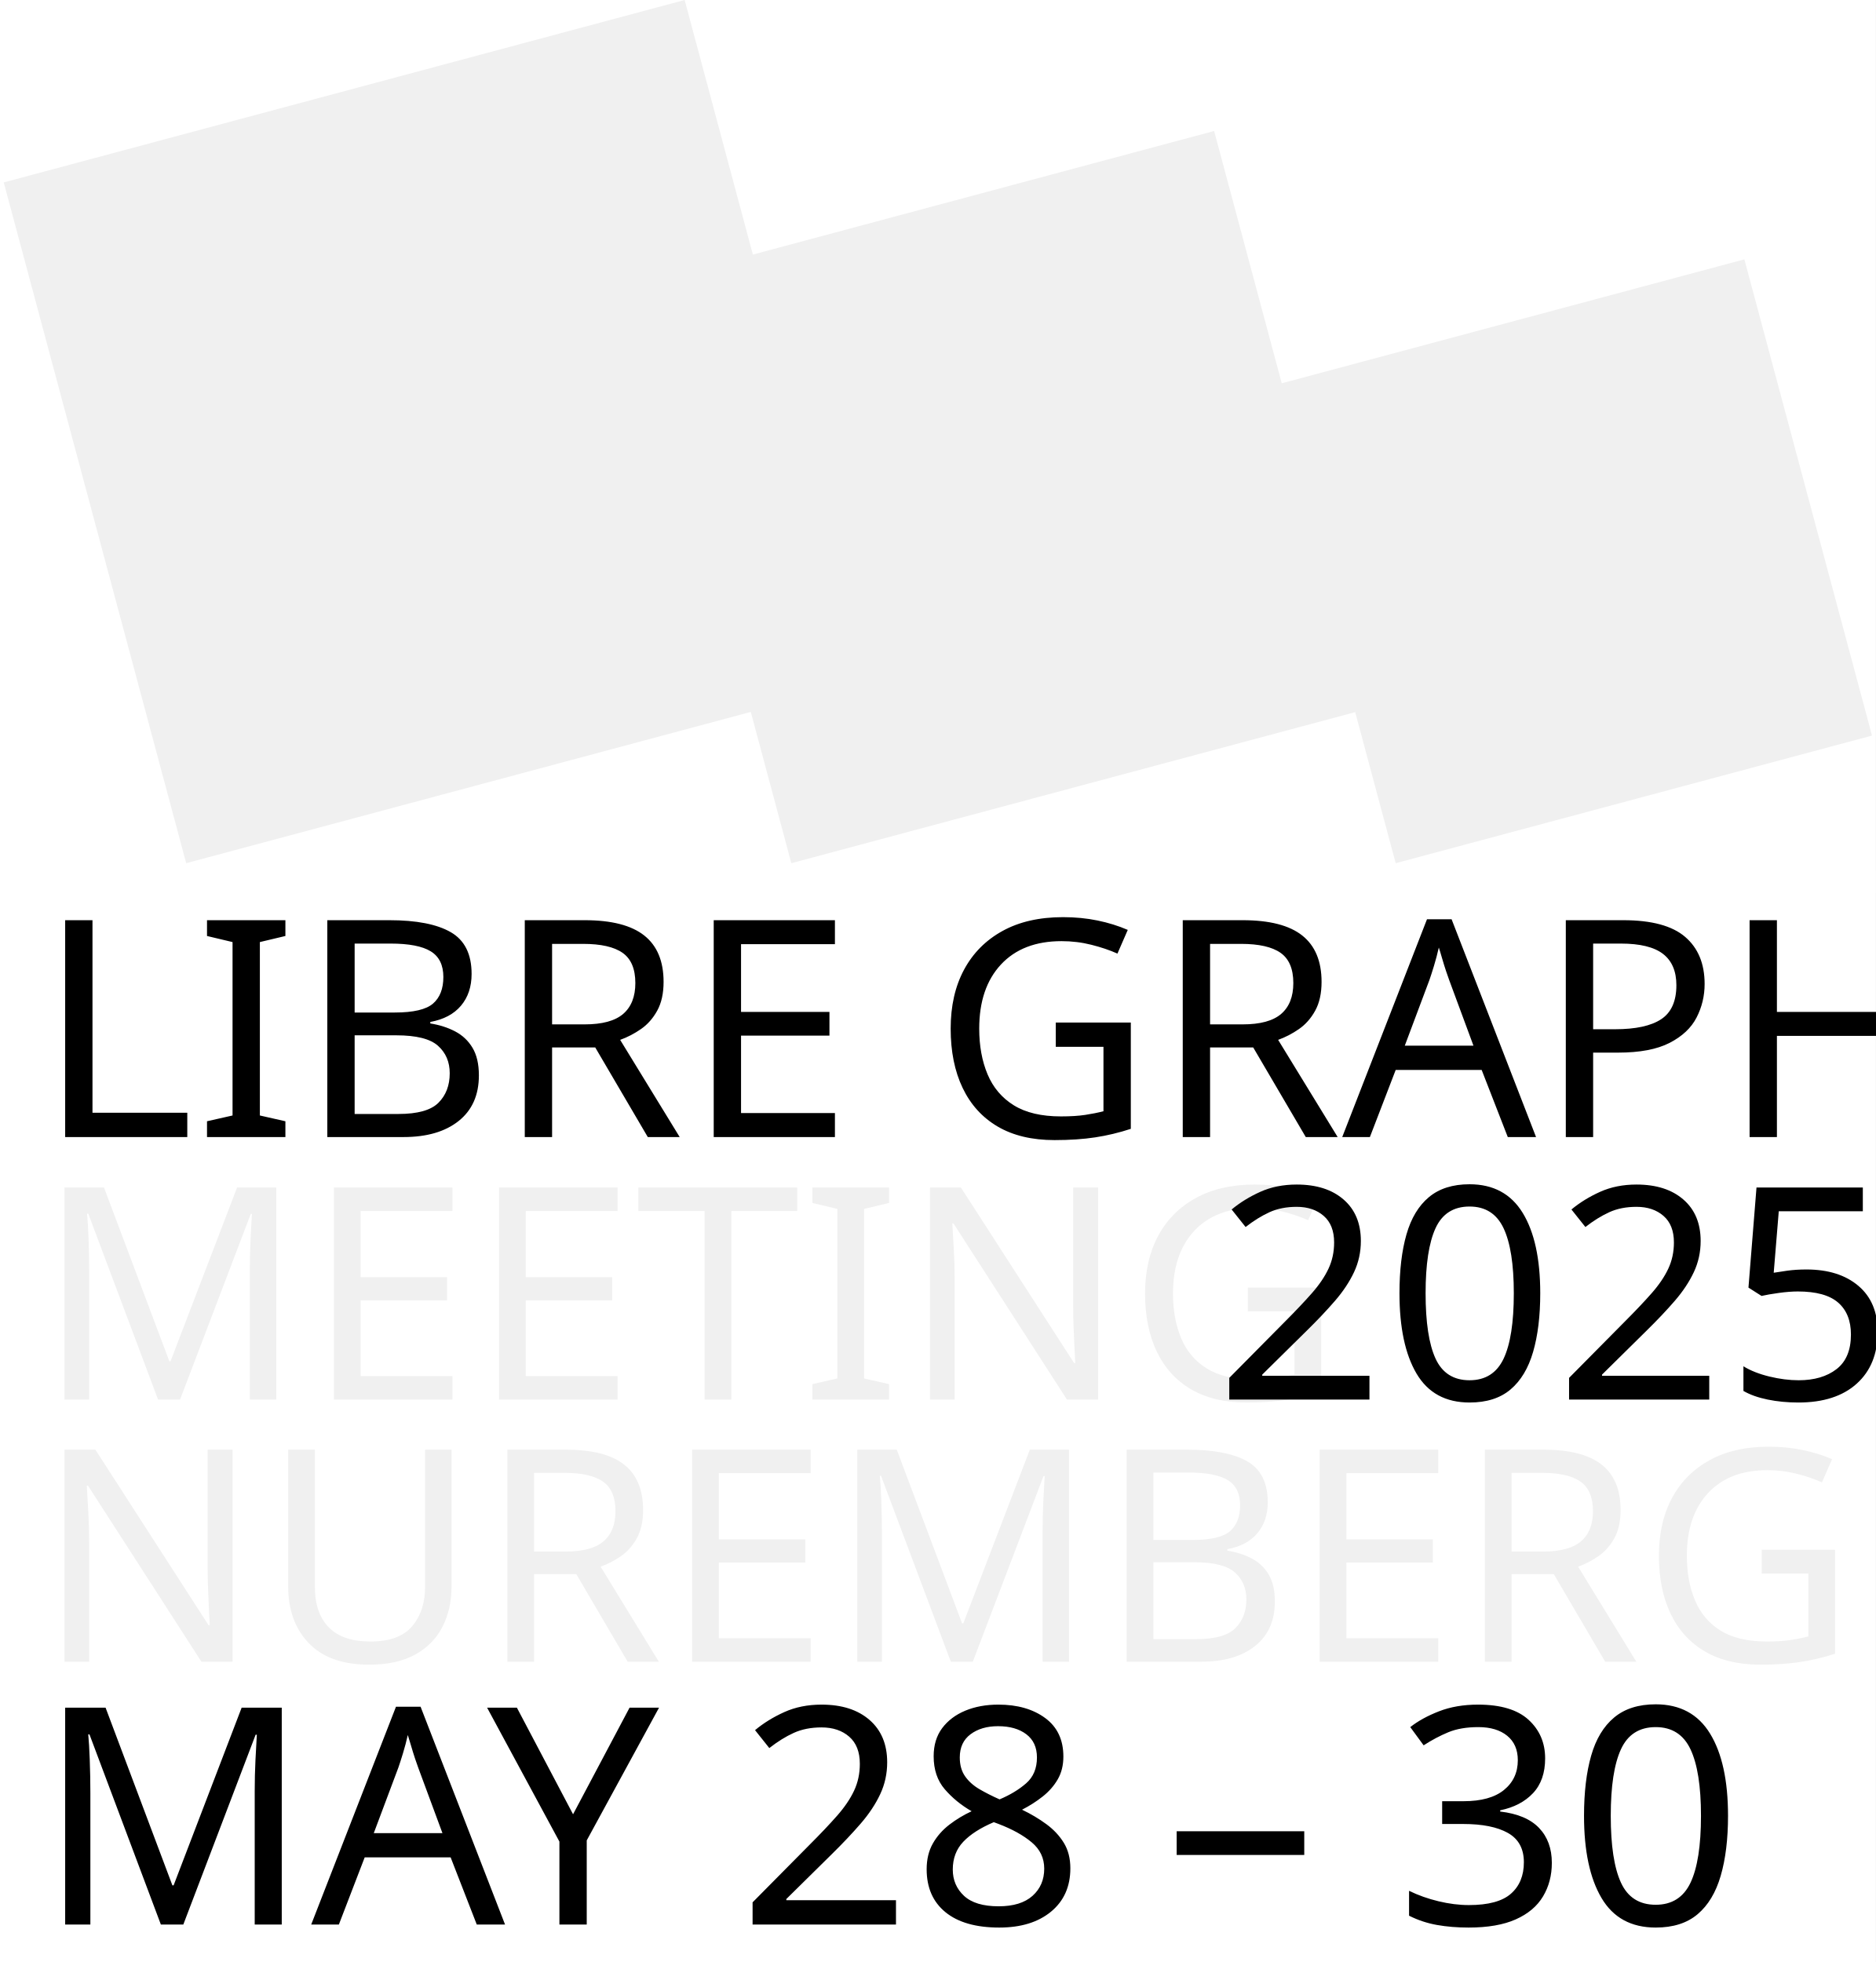
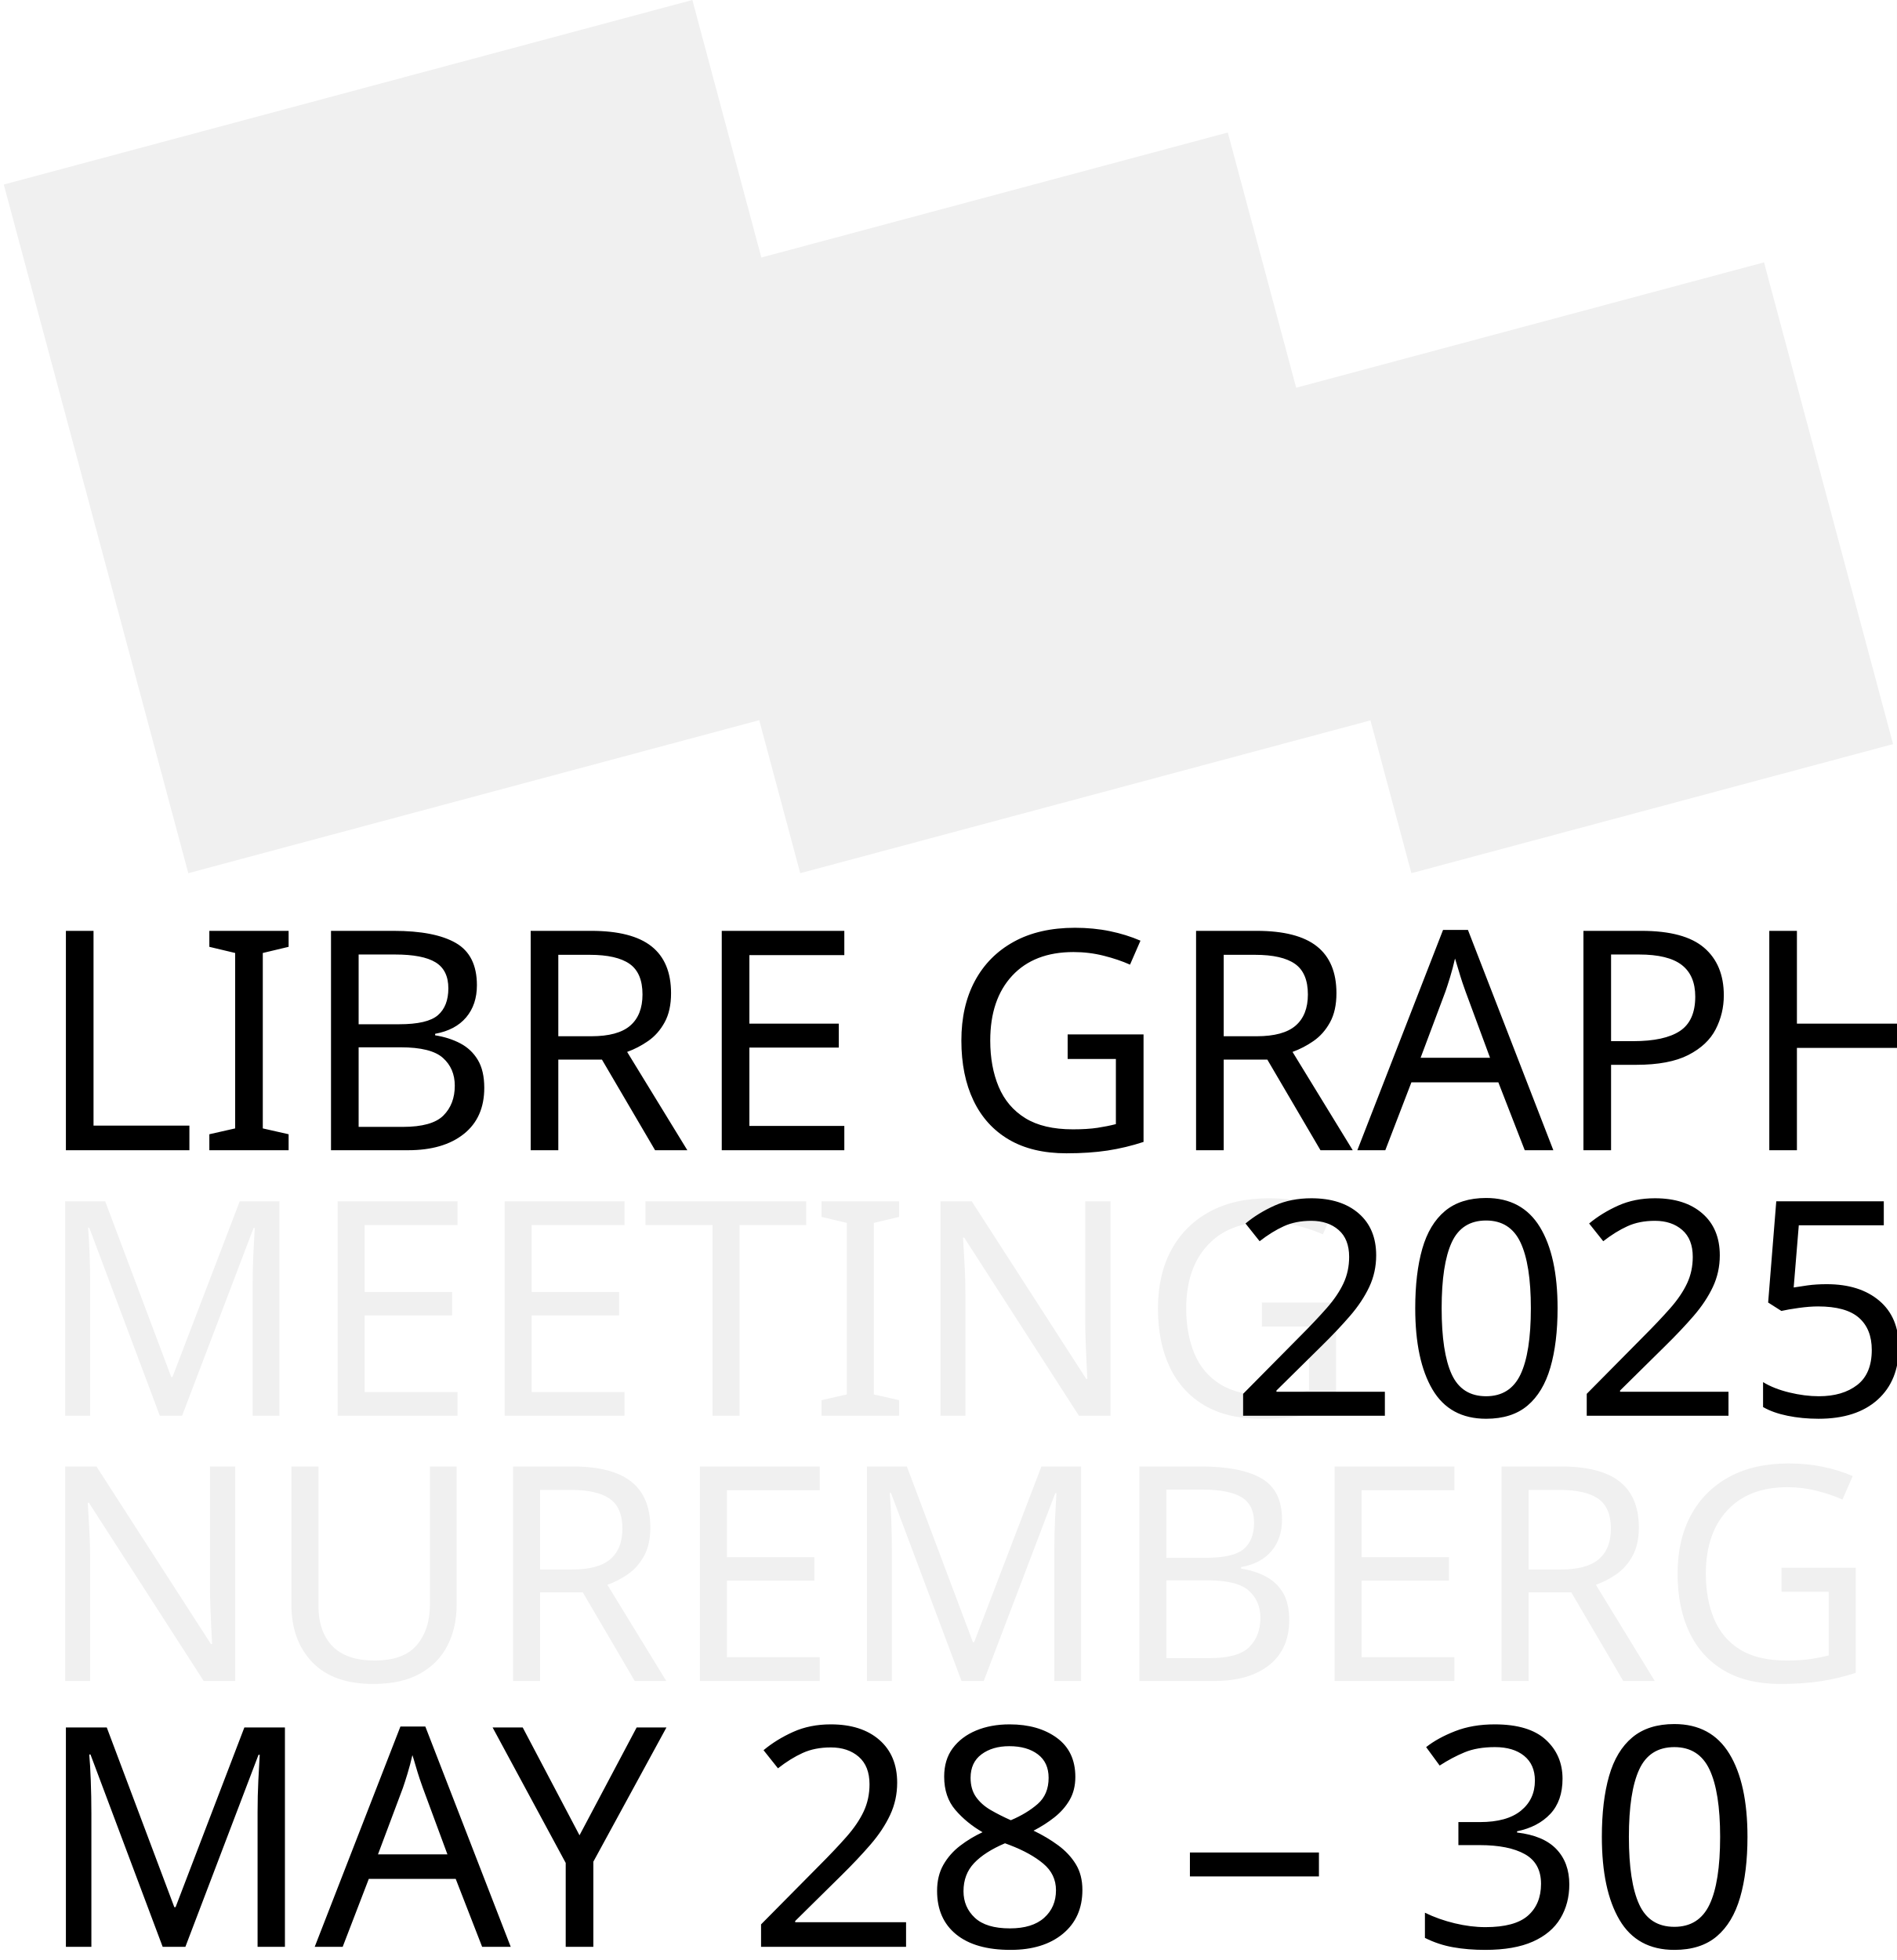
- <svg xmlns="http://www.w3.org/2000/svg" class="identity-logo" viewBox="0 0 1050.209 1098.688" version="1.1">
+ <svg xmlns="http://www.w3.org/2000/svg" class="identity-logo" viewBox="0 0 1050.209 1085" version="1.1">
  <mask id="logo-boxes-mask">
    <rect x="0" y="0" width="10000" height="10000" fill="white" />
    <path style="fill:#000;" d="M383.324,0l38.197,142.557l258.252,-69.2l37.856,141.282l259.021,-69.405l71.457,266.682l-266.681,71.457l-22.666,-84.594l-315.709,84.594l-22.696,-84.703l-316.107,84.701l-102.149,-381.223z" />
  </mask>
  <rect style="fill:#fff" width="1050.209" height="500" x="0" y="0" mask="url(#logo-boxes-mask)" />
  <g transform="translate(0, 243.1214)">
    <mask id="logo-text-mask">
      <rect x="0" y="0" width="10000" height="10000" fill="white" />
      <text xml:space="preserve" style="font-size:166.299px;               font-family:'RobotoFlex';               font-variation-settings:'GRAD' 0, 'opsz' 60, 'slnt' 0, 'wdth' 46, 'wght' 1000, 'XOPQ' 96, 'XTRA' 468, 'YOPQ' 79, 'YTAS' 750, 'YTDE' -203, 'YTFI' 738, 'YTLC' 514, 'YTUC' 712;               fill:#000000" x="19.984" y="540.609">MEETING</text>
      <text xml:space="preserve" style="font-size:166.299px;               font-family:'RobotoFlex';               font-variation-settings:'GRAD' 0, 'opsz' 60, 'slnt' 0, 'wdth' 90, 'wght' 1000, 'XOPQ' 96, 'XTRA' 468, 'YOPQ' 79, 'YTAS' 750, 'YTDE' -203, 'YTFI' 738, 'YTLC' 514, 'YTUC' 712;               fill:#000000" x="19.984" y="687.409">NUREMBERG</text>
    </mask>
    <rect style="fill:#fff" width="1050.209" height="613.372" x="0" y="244.599" mask="url(#logo-text-mask)" />
    <text xml:space="preserve" style="font-size:170.079px;               font-family:'RobotoFlex';               font-variation-settings:'GRAD' 0, 'opsz' 60, 'slnt' 0, 'wdth' 41, 'wght' 805, 'XOPQ' 96, 'XTRA' 468, 'YOPQ' 79, 'YTAS' 750, 'YTDE' -203, 'YTFI' 738, 'YTLC' 514, 'YTUC' 712;               fill:#000000" x="19.984" y="393.609">LIBRE GRAPHICS</text>
    <text xml:space="preserve" style="font-size:170.079px;               font-family:'RobotoFlex';               font-variation-settings:'GRAD' 0, 'opsz' 60, 'slnt' 0, 'wdth' 106, 'wght' 805, 'XOPQ' 96, 'XTRA' 468, 'YOPQ' 79, 'YTAS' 750, 'YTDE' -203, 'YTFI' 738, 'YTLC' 514, 'YTUC' 712;               fill:#000000" x="19.984" y="834.576">MAY 28 – 30</text>
    <text xml:space="preserve" style="font-size:166.299px;               font-family:'RobotoFlex';               font-variation-settings:'GRAD' 0, 'opsz' 60, 'slnt' 0, 'wdth' 73, 'wght' 805, 'XOPQ' 96, 'XTRA' 468, 'YOPQ' 79, 'YTAS' 750, 'YTDE' -203, 'YTFI' 738, 'YTLC' 514, 'YTUC' 712;               fill:#000000" x="680.271" y="540.609">2025</text>
  </g>
</svg>
